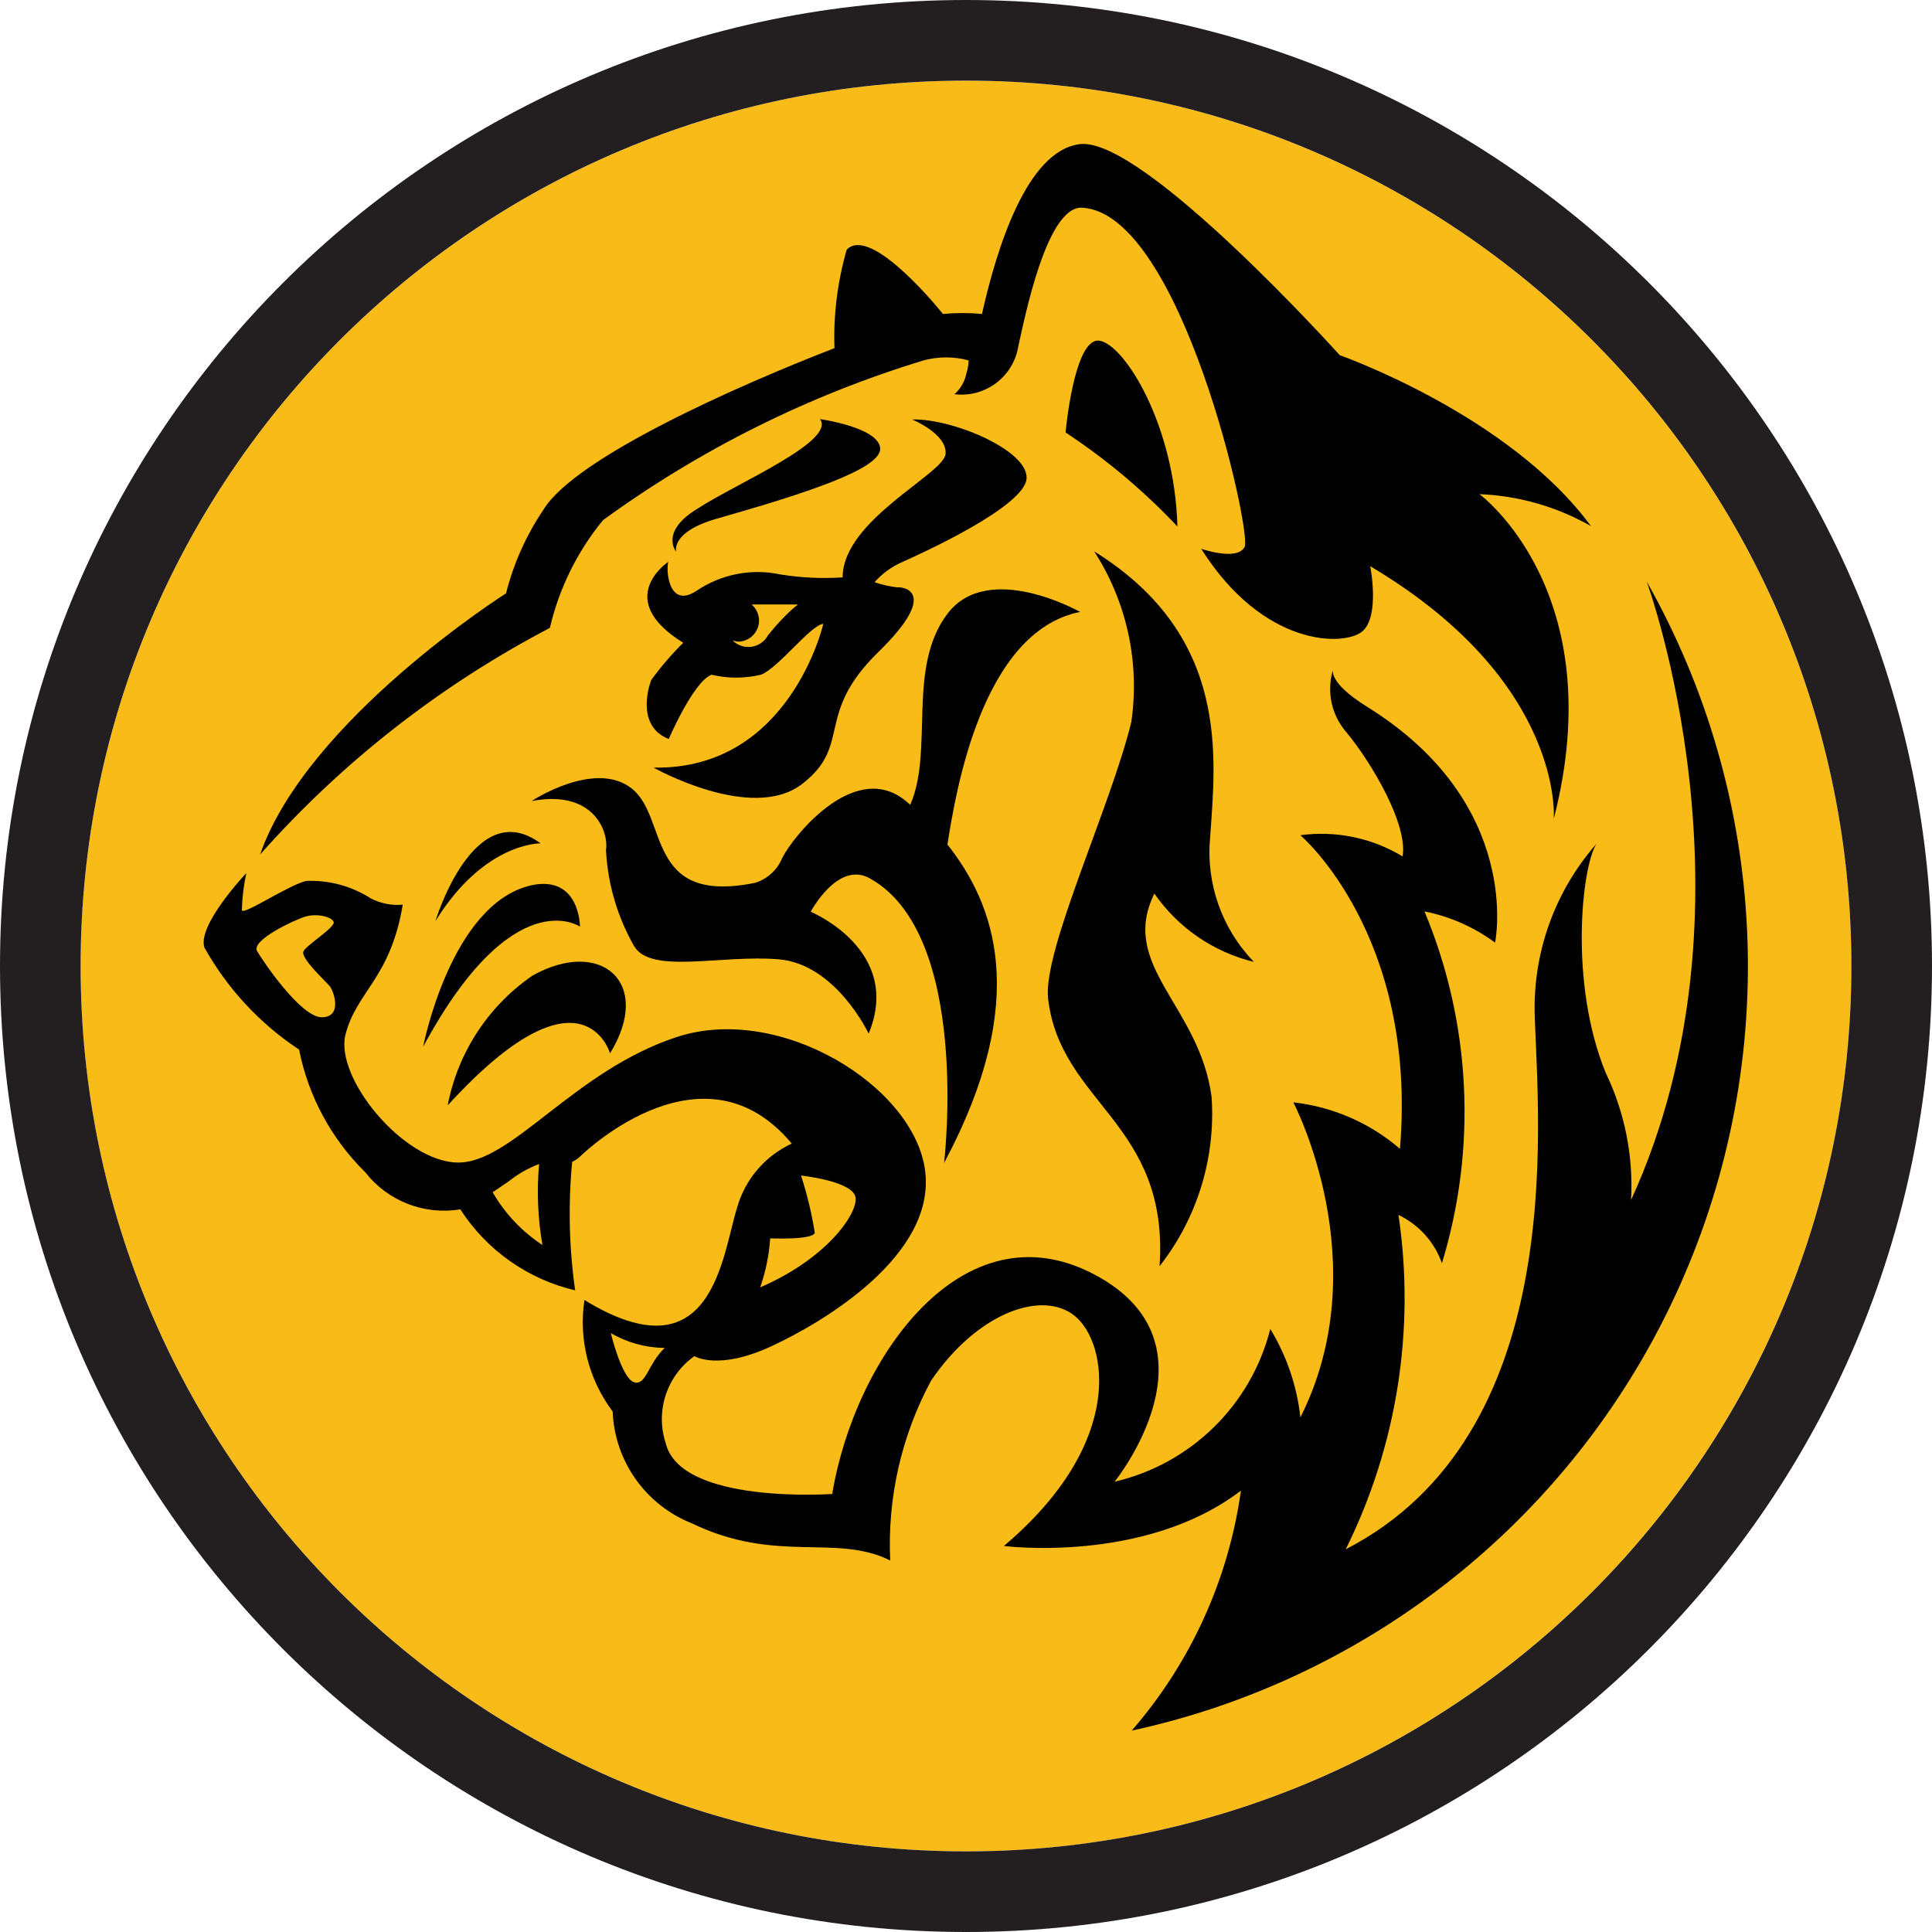
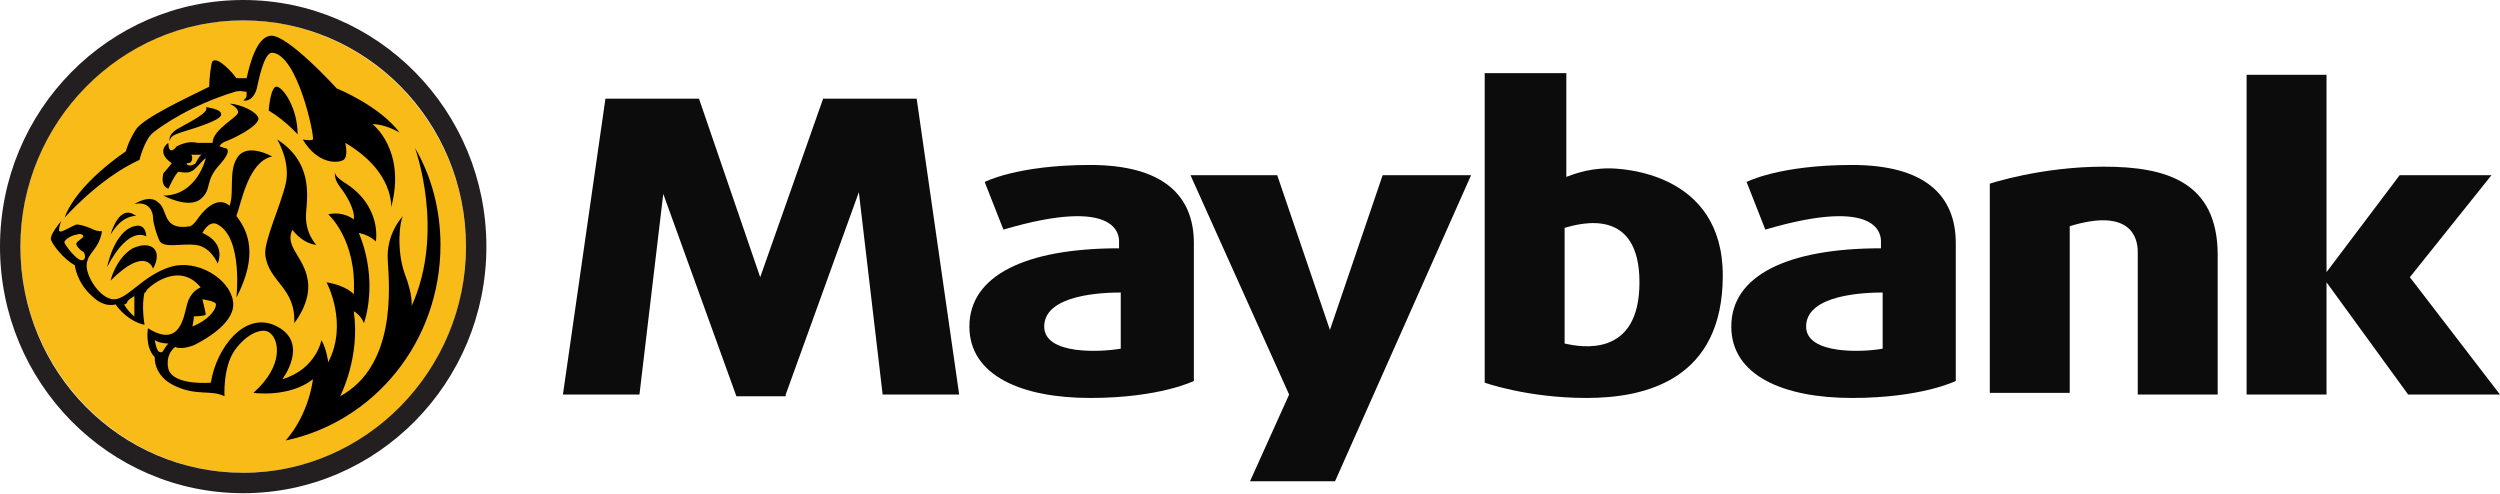
- <svg xmlns="http://www.w3.org/2000/svg" id="Layer_1" data-name="Layer 1" viewBox="0 0 52 52">
-   <defs>
-     <style>.cls-1{fill:#f9bb18;}.cls-2{fill:#231f20;}.cls-3{fill:none;}</style>
-   </defs>
-   <circle class="cls-1" cx="26" cy="26" r="23.83" />
-   <path class="cls-2" d="M26,2.17A23.83,23.83,0,1,1,2.17,26,23.83,23.83,0,0,1,26,2.17M26,0A26,26,0,1,0,52,26,26,26,0,0,0,26,0Z" />
-   <path class="cls-3" d="M8.17,25.6c.1-.18.86-.64.81-.79s-.42-.24-.76-.14-1.47.63-1.3.93,1.18,1.78,1.74,1.78.42-.58.22-.83S8.07,25.77,8.17,25.6Z" />
-   <path class="cls-3" d="M20.7,17.13c.49-.61.71-.86.81-.83s-.87-.05-1.25,0a.58.58,0,0,1,.2.43.57.57,0,0,1-.58.57l-.14,0v0A.6.6,0,0,0,20.7,17.13Z" />
-   <path class="cls-3" d="M14.51,31.33a3,3,0,0,0-.81.46l-.44.3a4.22,4.22,0,0,0,1.34,1.42A8.34,8.34,0,0,1,14.51,31.33Z" />
-   <path class="cls-3" d="M23,32.25c0-.46-1.47-.61-1.47-.61a10,10,0,0,1,.37,1.54c-.05.2-1.2.15-1.2.15a5,5,0,0,1-.27,1.32C22.22,33.89,23.05,32.72,23,32.25Z" />
-   <path class="cls-3" d="M16.44,35.88s.29,1.21.62,1.32.37-.48.83-.92A2.94,2.94,0,0,1,16.44,35.88Z" />
-   <path d="M14.8,16.9A7.13,7.13,0,0,1,16.23,14a29,29,0,0,1,8.63-4.3,2.32,2.32,0,0,1,1.21,0c0,.18-.05.31-.06.35a1,1,0,0,1-.32.56,1.55,1.55,0,0,0,1.72-1.3c.17-.75.76-3.76,1.71-3.72,2.67.13,4.58,8.74,4.38,9.13s-1.17.05-1.17.05C34,17.42,36.17,17.4,36.66,17s.22-1.76.22-1.76c5.24,3.11,4.94,6.8,4.94,6.8,1.57-6.12-2-8.74-2-8.74a6.6,6.6,0,0,1,3,.86c-2.2-3-6.76-4.6-6.76-4.6s-5.31-5.9-7-5.68c-1.42.18-2.23,2.79-2.63,4.57a5.72,5.72,0,0,0-1.05,0c-.38-.47-2-2.35-2.59-1.73a8.48,8.48,0,0,0-.33,2.65c-2.58,1-7,2.95-7.84,4.36a7.13,7.13,0,0,0-1,2.24S8.27,19.36,7,23A27.41,27.41,0,0,1,14.8,16.9Z" />
-   <path d="M31.69,14.17c-.07-2.72-1.42-4.9-2.1-5s-.91,2.47-.91,2.47A17,17,0,0,1,31.69,14.17Z" />
-   <path d="M18.79,13.68c-1.05.63-.59,1.17-.59,1.17s-.17-.54,1.13-.9c2.31-.66,4.41-1.33,4.36-1.89s-1.62-.78-1.62-.78C22.51,11.87,19.84,13,18.79,13.68Z" />
-   <path d="M18,19.89s.66-1.54,1.15-1.73a2.87,2.87,0,0,0,1.33,0c.46-.17,1.34-1.34,1.68-1.37,0,0-.9,3.94-4.57,3.87,0,0,2.64,1.49,4,.44s.32-1.86,2.05-3.55.59-1.76.52-1.74a2.86,2.86,0,0,1-.62-.14,2.08,2.08,0,0,1,.74-.54c.49-.22,3.3-1.49,3.35-2.25s-2-1.62-3.08-1.59c0,0,.95.39.9.93S22.68,14,22.68,15.54A7.41,7.41,0,0,1,21,15.46a2.93,2.93,0,0,0-2.25.44c-.78.52-.83-.63-.76-.78,0,0-1.51,1,.4,2.18a8.11,8.11,0,0,0-.86,1C17.45,18.5,17.13,19.55,18,19.89Zm1.85-2.62a.57.57,0,0,0,.58-.57.58.58,0,0,0-.2-.43c.38,0,1.25,0,1.25,0s-.32.22-.81.83a.6.6,0,0,1-.95.14v0Z" />
-   <path d="M15.61,24.94s0-1.4-1.32-1.11c-2.16.5-2.9,4.34-2.9,4.34C13.81,23.69,15.61,24.94,15.61,24.94Z" />
-   <path d="M16.42,28.35c1.17-1.91-.26-3.12-2.09-2.09a5.49,5.49,0,0,0-2.28,3.49C15.68,25.78,16.42,28.35,16.42,28.35Z" />
-   <path d="M11.72,24.79c1.32-2.13,2.83-2.09,2.83-2.09C12.75,21.37,11.72,24.79,11.72,24.79Z" />
-   <path d="M33.75,25.89a4.24,4.24,0,0,1-1.18-3.34c.15-2.17.55-5.43-3.12-7.71a6.69,6.69,0,0,1,1,4.59c-.55,2.27-2.39,6.16-2.24,7.45.33,2.83,3.26,3.34,3,7.2a6.64,6.64,0,0,0,1.4-4.56c-.33-2.46-2.5-3.52-1.54-5.47A4.57,4.57,0,0,0,33.75,25.89Z" />
-   <path d="M44.32,15.65s3.21,8.72-.42,16.65a7,7,0,0,0-.68-3.42c-1-2.44-.64-5.58-.25-6.17a6.69,6.69,0,0,0-1.66,4.7c.1,2.94.88,11.21-5.09,14.29a15.22,15.22,0,0,0,1.42-9A2.28,2.28,0,0,1,38.81,34a14,14,0,0,0-.47-9.47,4.77,4.77,0,0,1,1.9.84s.78-3.73-3.45-6.35c-1.06-.66-.91-1-.91-1a1.77,1.77,0,0,0,.36,1.69c.7.85,1.66,2.5,1.51,3.34A4.22,4.22,0,0,0,35,22.48s3.16,2.68,2.68,8.44a5.3,5.3,0,0,0-2.87-1.25S37.09,34,35,38.15a5.78,5.78,0,0,0-.81-2.38A5.64,5.64,0,0,1,30,39.88s3-3.71-.55-5.58S23,36.57,22.4,40.21c0,0-4.07.29-4.48-1.36a2.08,2.08,0,0,1,.77-2.35s.63.4,2.06-.26,4.44-2.46,4.15-4.73S21,27,18.22,27.91s-4.45,3.41-5.91,3.38S9,29,9.3,27.84s1.21-1.51,1.54-3.49a1.57,1.57,0,0,1-.86-.17,3,3,0,0,0-1.74-.47c-.49.12-1.69.93-1.73.79a5.3,5.3,0,0,1,.12-1s-1.32,1.39-1.13,2a7.92,7.92,0,0,0,2.55,2.75,6.36,6.36,0,0,0,1.78,3.3,2.69,2.69,0,0,0,2.56,1,5.05,5.05,0,0,0,3.09,2.18,14.7,14.7,0,0,1-.08-3.46.76.76,0,0,0,.19-.12c.27-.27,3.4-3.16,5.72-.37a2.71,2.71,0,0,0-1.47,1.72c-.41,1.32-.66,4.6-4.11,2.49a4,4,0,0,0,.76,3A3.38,3.38,0,0,0,18.62,41c2.28,1.1,3.87.27,5.34,1a9.3,9.3,0,0,1,1.1-4.84c1.25-1.84,3-2.45,3.87-1.74s1.39,3.4-1.91,6.19c0,0,3.79.49,6.38-1.49a12.48,12.48,0,0,1-2.94,6.46A21.05,21.05,0,0,0,44.32,15.65ZM8.66,27.38c-.56,0-1.57-1.49-1.74-1.78s1-.84,1.3-.93.7,0,.76.14-.71.61-.81.79.6.81.71.95S9.22,27.38,8.66,27.38Zm4.6,4.71.44-.3a3,3,0,0,1,.81-.46,8.34,8.34,0,0,0,.09,2.18A4.22,4.22,0,0,1,13.26,32.09Zm7.47,1.24s1.15.05,1.2-.15a10,10,0,0,0-.37-1.54s1.44.15,1.47.61-.81,1.64-2.57,2.4A5,5,0,0,0,20.73,33.33ZM17.06,37.2c-.33-.11-.62-1.32-.62-1.32a2.94,2.94,0,0,0,1.45.4C17.43,36.72,17.39,37.31,17.06,37.2Z" />
-   <path d="M29.07,16.47s-2.47-1.4-3.57.05-.36,3.68-1,5.14l-.06-.05c-1.37-1.23-3.06.85-3.38,1.47a1.17,1.17,0,0,1-.73.68C17.35,24.37,18,22,17,21.22s-2.69.34-2.69.34c1.69-.32,2.08.85,2,1.32a5.82,5.82,0,0,0,.76,2.59c.46.76,2.35.22,3.89.35s2.42,2,2.42,2c.93-2.25-1.56-3.28-1.56-3.28s.73-1.38,1.59-.9c2.74,1.52,2,7.66,2,7.66,2.37-4.44,1.33-7,.09-8.57C25.72,21.34,26.42,17,29.07,16.47Z" />
+ <svg xmlns="http://www.w3.org/2000/svg" xmlns:xlink="http://www.w3.org/1999/xlink" version="1.1" id="Layer_1" x="0px" y="0px" viewBox="0 0 147 29" style="enable-background:new 0 0 147 29;" xml:space="preserve">
+   <style type="text/css">
+ 	.st0{clip-path:url(#SVGID_2_);}
+ 	.st1{fill:#0C0C0C;}
+ 	.st2{fill:#F9BB18;}
+ 	.st3{fill:#231F20;}
+ </style>
+   <g>
+     <defs>
+       <rect id="SVGID_1_" width="147" height="29" />
+     </defs>
+     <clipPath id="SVGID_2_">
+       <use xlink:href="#SVGID_1_" style="overflow:visible;" />
+     </clipPath>
+     <g class="st0">
+       <path class="st1" d="M46.2,23.2l4.3-11.9l1.4,11.9h4.5L53.9,5.8h-5.5l-3.7,10.5L41.1,5.8h-5.5l-2.5,17.4h4.5L39,11.4l4.3,11.9    H46.2z" />
+       <path class="st1" d="M70,10.3l5.8,12.9l-2.3,5.1h5l8-18h-5.2l-3.1,9.1l-3.1-9.1H70z" />
+       <path class="st1" d="M147,23.2l-5.3-6.9l4.8-6h-5.4l-4.3,5.7V4.4h-4.7v18.8h4.7v-6.6l4.8,6.6H147z" />
+       <path class="st1" d="M87.3,22.5c0,0,2.5,0.9,6,0.9s8-1.1,8-7.2c0-6.1-6-6.3-6.7-6.3c-1.3,0-2.2,0.4-2.5,0.5V4.3h-4.8V22.5z     M92,20.2v-6.8c1-0.3,4.4-1.2,4.4,3.2C96.4,21.1,92.9,20.4,92,20.2z" />
+       <path class="st1" d="M103.8,13.5c6.8-2,6.8,0.4,6.8,0.7c0,0,0,0.2,0,0.4c-5.5,0-8.8,1.6-8.8,4.6c0,2.9,3.1,4.2,7.1,4.2    c4.1,0,6.1-1,6.1-1s0-5.2,0-8.1c0-2.8-1.8-4.6-6.1-4.6c-4.3,0-6.2,1-6.2,1L103.8,13.5z M106.2,19.2c0-1.9,3.5-2,4.5-2    c0,1.4,0,2.8,0,3.3C109.7,20.7,106.2,20.9,106.2,19.2z" />
+       <path class="st1" d="M59,13.5c6.8-2,6.8,0.4,6.8,0.7c0,0,0,0.2,0,0.4c-5.5,0-8.8,1.6-8.8,4.6c0,2.9,3.1,4.2,7.1,4.2    c4.1,0,6.1-1,6.1-1s0-5.2,0-8.1c0-2.8-1.8-4.6-6.1-4.6c-4.3,0-6.2,1-6.2,1L59,13.5z M61.4,19.2c0-1.9,3.5-2,4.5-2    c0,1.4,0,2.8,0,3.3C64.8,20.7,61.4,20.9,61.4,19.2z" />
+       <path class="st1" d="M125.7,23.2h4.7V15c0-4.3-3-5.2-6.7-5.2c-3.7,0-6.7,1-6.7,1v12.3h4.7v-9.8c3.6-1.1,4,0.7,4,1.5L125.7,23.2    L125.7,23.2z" />
+       <path class="st2" d="M14.3,27.8c7.3,0,13.1-6,13.1-13.3c0-7.3-5.9-13.3-13.1-13.3c-7.3,0-13.1,6-13.1,13.3    C1.2,21.8,7.1,27.8,14.3,27.8z" />
+       <path class="st3" d="M14.3,1.2c7.2,0,13.1,5.9,13.1,13.3c0,7.3-5.9,13.3-13.1,13.3c-7.2,0-13.1-5.9-13.1-13.3    C1.2,7.2,7.1,1.2,14.3,1.2z M14.3,0C6.4,0,0,6.5,0,14.5C0,22.5,6.4,29,14.3,29c7.9,0,14.3-6.5,14.3-14.5C28.6,6.5,22.2,0,14.3,0z" />
+       <path d="M8.2,9.4c0,0,0.3-1.2,0.8-1.6c0.5-0.4,2.2-1.6,4.8-2.4c0.3-0.1,0.6,0,0.7,0c0,0.1,0,0.2,0,0.2c0,0.2-0.2,0.3-0.2,0.3    C14.7,6,15,5.6,15.1,5.2c0.1-0.4,0.4-2.1,0.9-2.1c1.5,0.1,2.5,4.9,2.4,5.1c-0.1,0.1-0.6,0-0.6,0c0.9,1.5,2.1,1.4,2.4,1.2    c0.3-0.2,0.1-1,0.1-1c2.9,1.7,2.7,3.8,2.7,3.8c0.9-3.4-1.1-4.9-1.1-4.9c0.8,0,1.6,0.5,1.6,0.5c-1.2-1.6-3.7-2.6-3.7-2.6    S16.9,2,15.9,2.1c-0.8,0.1-1.2,1.6-1.4,2.5c-0.1,0-0.3,0-0.6,0c-0.2-0.3-1.1-1.3-1.4-1c-0.1,0.1-0.2,1.1-0.2,1.5    C10.9,5.8,8.5,6.9,8,7.6C7.5,8.4,7.4,8.9,7.4,8.9s-2.9,1.9-3.6,3.9C3.8,12.8,5.8,10.5,8.2,9.4z" />
+       <path d="M17.5,7.9c0-1.5-0.8-2.7-1.2-2.8c-0.4-0.1-0.5,1.4-0.5,1.4C16.8,7.1,17.5,7.9,17.5,7.9z" />
+       <path d="M10.4,7.6C9.8,8,10,8.3,10,8.3S9.9,8,10.6,7.8C11.9,7.4,13.1,7,13,6.7c0-0.3-0.9-0.4-0.9-0.4C12.4,6.6,10.9,7.3,10.4,7.6z    " />
+       <path d="M9.9,11.1c0,0,0.4-0.9,0.6-1c0,0,0.5,0.1,0.7,0c0.3-0.1,0.7-0.7,0.9-0.8c0,0-0.5,2.2-2.5,2.2c0,0,1.5,0.8,2.2,0.2    c0.7-0.6,0.2-1,1.1-2s0.3-1,0.3-1c0,0-0.3-0.1-0.3-0.1s0.1-0.2,0.4-0.3c0.3-0.1,1.8-0.8,1.9-1.3c0-0.4-1.1-0.9-1.7-0.9    c0,0,0.5,0.2,0.5,0.5c0,0.3-1.5,1-1.5,1.8c0,0-0.5,0-0.9,0c-0.4-0.1-0.8,0-1.2,0.2C9.9,9.2,9.9,8.5,9.9,8.4c0,0-0.8,0.5,0.2,1.2    c0,0-0.4,0.5-0.5,0.6C9.6,10.3,9.4,10.9,9.9,11.1z M11,9.6c0.2,0,0.3-0.1,0.3-0.3c0-0.1,0-0.2-0.1-0.2c0.2,0,0.7,0,0.7,0    c-0.1,0-0.2,0.1-0.4,0.5C11.1,9.9,10.9,9.6,11,9.6L11,9.6C10.9,9.6,10.9,9.6,11,9.6z" />
+       <path d="M8.6,13.9c0,0,0-0.8-0.7-0.6c-1.2,0.3-1.6,2.4-1.6,2.4C7.6,13.2,8.6,13.9,8.6,13.9z" />
+       <path d="M9,15.8c0.6-1.1-0.1-1.7-1.2-1.2c-1,0.6-1.3,1.9-1.3,1.9C8.6,14.4,9,15.8,9,15.8z" />
+       <path d="M6.5,13.8C7.2,12.6,8,12.7,8,12.7C7,11.9,6.5,13.8,6.5,13.8z" />
+       <path d="M18.6,14.4c0,0-0.7-0.7-0.6-1.9s0.3-3-1.7-4.3c0,0,0.8,1.3,0.5,2.6c-0.3,1.3-1.3,3.4-1.2,4.2c0.2,1.6,1.8,1.9,1.7,4    c0,0,1-1.2,0.8-2.5c-0.2-1.4-1.4-2-0.9-3C17.1,13.4,17.7,14.3,18.6,14.4z" />
+       <path d="M24.4,8.7c0,0,1.8,4.9-0.2,9.3c0,0,0.1-0.6-0.4-1.9c-0.5-1.4-0.3-3.1-0.1-3.4c0,0-1,1-0.9,2.6c0.1,1.6,0.5,6.2-2.8,8    c0,0,1.2-2.3,0.8-5c0,0,0.4,0.2,0.6,0.7c0,0,0.9-2.4-0.3-5.3c0,0,0.6,0.1,1,0.5c0,0,0.4-2.1-1.9-3.5c-0.6-0.4-0.5-0.6-0.5-0.6    S19.6,10.5,20,11c0.4,0.5,0.9,1.4,0.8,1.9c0,0-0.6-0.5-1.5-0.3c0,0,1.7,1.5,1.5,4.7c0,0-0.4-0.5-1.6-0.7c0,0,1.3,2.4,0.1,4.7    c0,0-0.1-0.8-0.4-1.3c0,0-0.3,1.7-2.3,2.3c0,0,1.6-2.1-0.3-3.1c-1.9-1-3.6,1.3-3.9,3.3c0,0-2.2,0.2-2.5-0.8    c-0.2-0.9,0.4-1.3,0.4-1.3s0.3,0.2,1.1-0.1c0.8-0.4,2.5-1.4,2.3-2.6c-0.2-1.3-2.1-2.5-3.7-2c-1.6,0.5-2.5,1.9-3.3,1.9    S5,16.2,5.1,15.5c0.1-0.7,0.7-0.8,0.9-1.9c0,0-0.3,0-0.5-0.1c-0.2-0.1-0.7-0.3-1-0.3c-0.3,0.1-0.9,0.5-1,0.4s0.1-0.6,0.1-0.6    s-0.7,0.8-0.6,1.1c0.1,0.3,0.7,1.1,1.4,1.5c0,0,0.1,1,1,1.8c0.5,0.5,1,0.6,1.4,0.5c0.2,0.3,0.8,1,1.7,1.2c0,0-0.2-1.1,0-1.9    c0,0,0.1,0,0.1-0.1c0.1-0.2,1.9-1.8,3.2-0.2c0,0-0.6,0.2-0.8,1c-0.2,0.7-0.4,2.6-2.3,1.4c0,0-0.2,1.1,0.4,1.7c0,0-0.1,1.1,1.2,1.7    c1.3,0.6,2.1,0.2,2.9,0.6c0,0-0.1-1.7,0.6-2.7c0.7-1,1.7-1.4,2.1-1c0.5,0.4,0.8,1.9-1,3.5c0,0,2.1,0.3,3.5-0.8c0,0-0.2,2-1.6,3.6    c5.2-1.1,9.1-5.8,9.1-11.5C25.9,12.4,25.4,10.4,24.4,8.7z M4.8,15.3c-0.3,0-0.9-0.8-1-1c-0.1-0.2,0.5-0.5,0.7-0.5    c0.2-0.1,0.4,0,0.4,0.1c0,0.1-0.4,0.3-0.4,0.4c-0.1,0.1,0.3,0.5,0.4,0.5C5,14.9,5.1,15.3,4.8,15.3z M7.3,17.9    c0.1,0,0.2-0.1,0.2-0.2c0.2-0.2,0.3-0.2,0.4-0.3c0,0.3,0,0.8,0,1.2C8,18.7,7.5,18.3,7.3,17.9z M11.4,18.6c0,0,0.6,0,0.7-0.1    c0-0.1-0.2-0.9-0.2-0.9s0.8,0.1,0.8,0.3c0,0.3-0.4,0.9-1.4,1.3C11.3,19.3,11.4,18.8,11.4,18.6z M9.4,20.7C9.2,20.7,9.1,20,9.1,20    c0.3,0.2,0.8,0.2,0.8,0.2C9.6,20.5,9.6,20.8,9.4,20.7z" />
+       <path d="M16,9.2c0,0-1.4-0.8-2,0c-0.6,0.8-0.2,2.1-0.5,2.9c0,0,0,0,0,0c-0.8-0.7-1.7,0.5-1.9,0.8c-0.2,0.3-0.4,0.4-0.4,0.4    c-1.7,0.3-1.3-1-1.9-1.4C8.8,11.4,7.9,12,7.9,12C8.8,11.8,9,12.5,9,12.8c0,0.3,0.2,1,0.4,1.4c0.3,0.4,1.3,0.1,2.1,0.2    c0.9,0.1,1.3,1.1,1.3,1.1c0.5-1.3-0.9-1.8-0.9-1.8s0.4-0.8,0.9-0.5c1.5,0.8,1.1,4.3,1.1,4.3c1.3-2.5,0.7-3.9,0-4.8    C14.2,11.9,14.6,9.5,16,9.2z" />
+     </g>
+   </g>
</svg>
